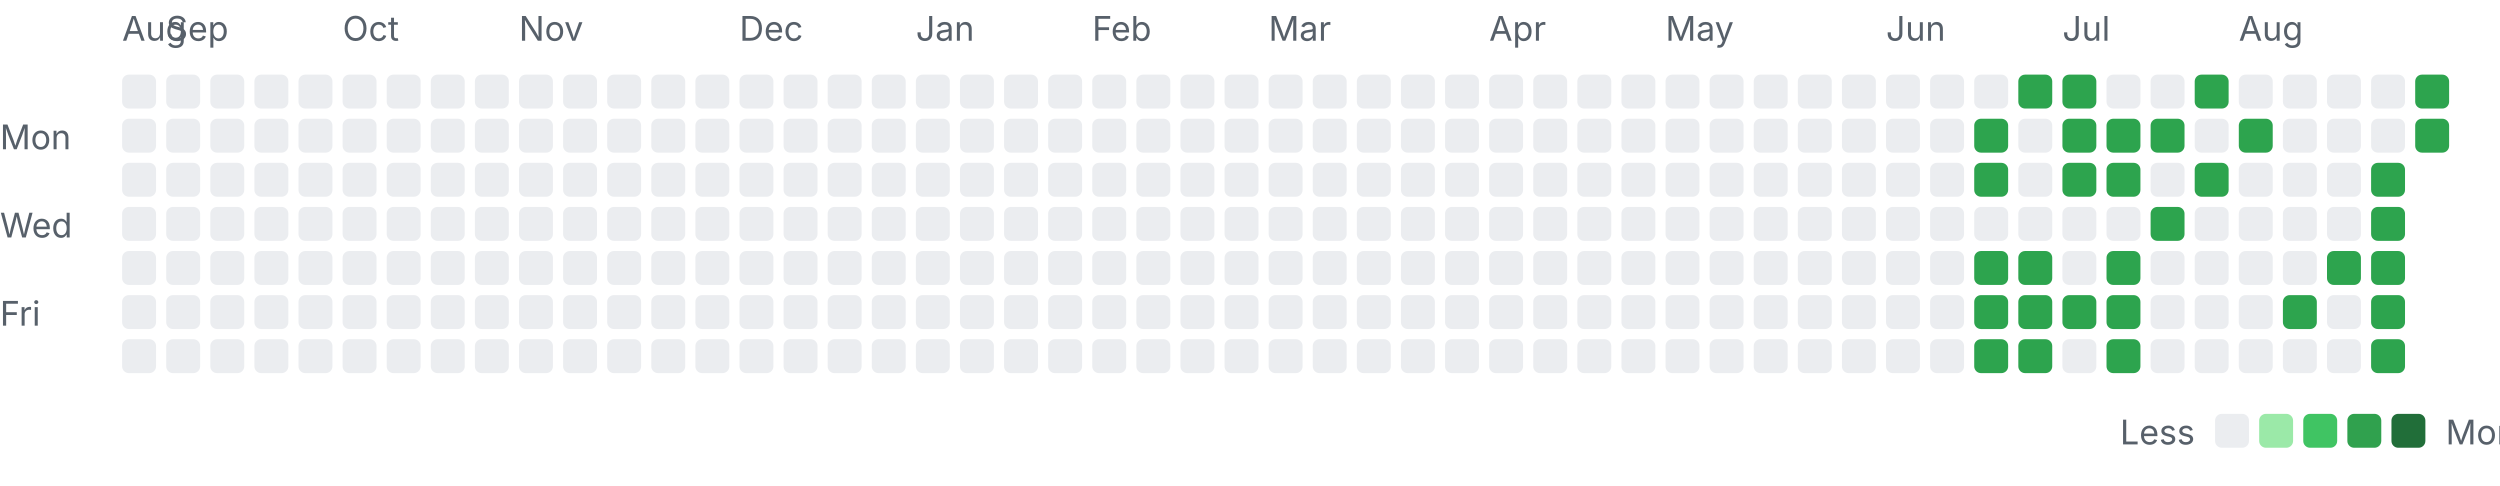
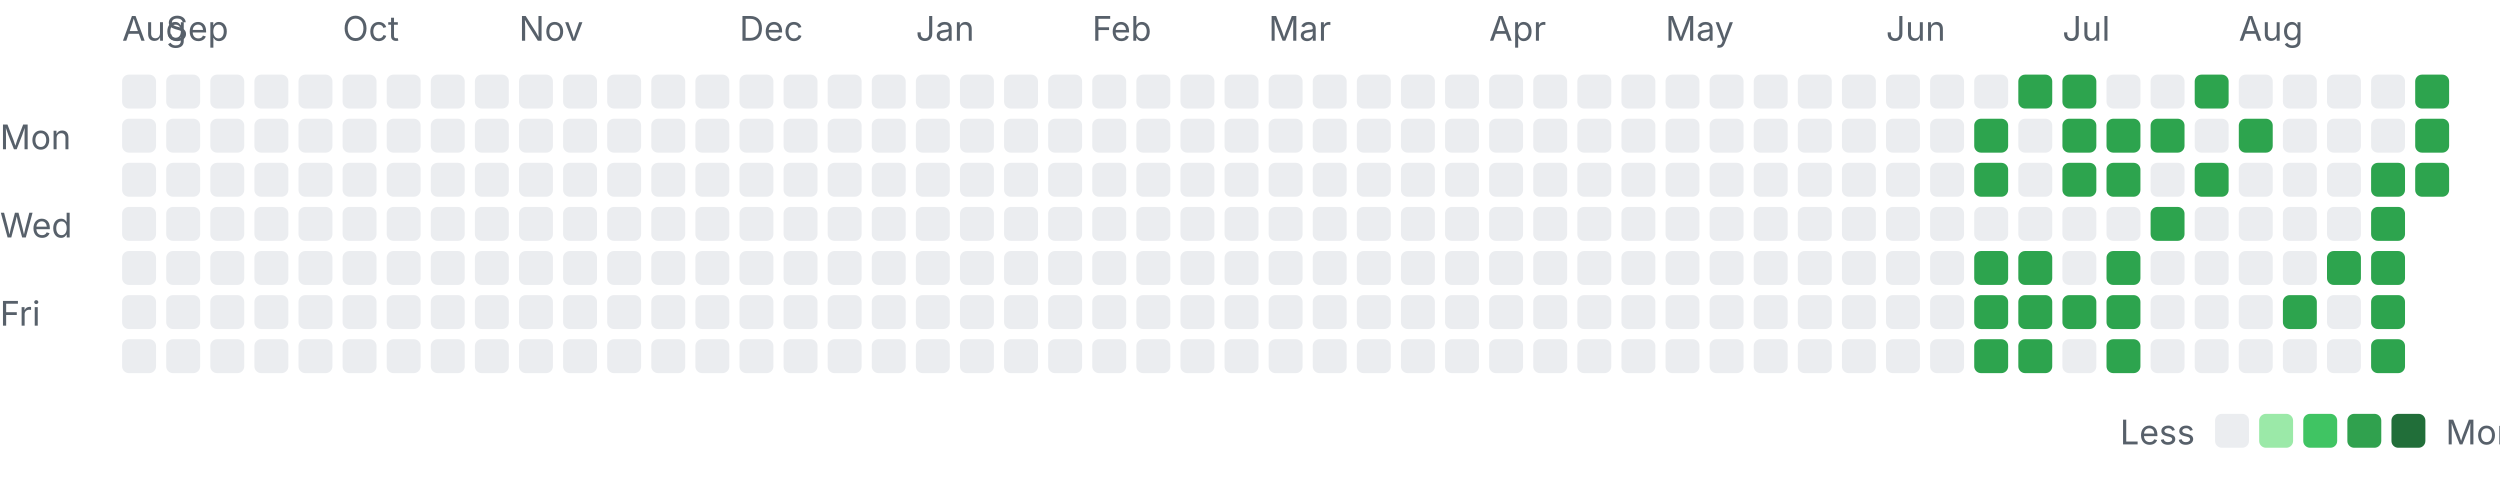
<svg xmlns="http://www.w3.org/2000/svg" viewBox="0 0 737 143" width="737" height="143" role="img" aria-label="Repository activity heatmap">
  <text x="36" y="12" font-size="10" fill="#57606a" font-family="-apple-system,BlinkMacSystemFont,Segoe UI,sans-serif">Aug</text>
  <text x="49" y="12" font-size="10" fill="#57606a" font-family="-apple-system,BlinkMacSystemFont,Segoe UI,sans-serif">Sep</text>
  <text x="101" y="12" font-size="10" fill="#57606a" font-family="-apple-system,BlinkMacSystemFont,Segoe UI,sans-serif">Oct</text>
  <text x="153" y="12" font-size="10" fill="#57606a" font-family="-apple-system,BlinkMacSystemFont,Segoe UI,sans-serif">Nov</text>
  <text x="218" y="12" font-size="10" fill="#57606a" font-family="-apple-system,BlinkMacSystemFont,Segoe UI,sans-serif">Dec</text>
  <text x="270" y="12" font-size="10" fill="#57606a" font-family="-apple-system,BlinkMacSystemFont,Segoe UI,sans-serif">Jan</text>
  <text x="322" y="12" font-size="10" fill="#57606a" font-family="-apple-system,BlinkMacSystemFont,Segoe UI,sans-serif">Feb</text>
  <text x="374" y="12" font-size="10" fill="#57606a" font-family="-apple-system,BlinkMacSystemFont,Segoe UI,sans-serif">Mar</text>
  <text x="439" y="12" font-size="10" fill="#57606a" font-family="-apple-system,BlinkMacSystemFont,Segoe UI,sans-serif">Apr</text>
  <text x="491" y="12" font-size="10" fill="#57606a" font-family="-apple-system,BlinkMacSystemFont,Segoe UI,sans-serif">May</text>
  <text x="556" y="12" font-size="10" fill="#57606a" font-family="-apple-system,BlinkMacSystemFont,Segoe UI,sans-serif">Jun</text>
  <text x="608" y="12" font-size="10" fill="#57606a" font-family="-apple-system,BlinkMacSystemFont,Segoe UI,sans-serif">Jul</text>
  <text x="660" y="12" font-size="10" fill="#57606a" font-family="-apple-system,BlinkMacSystemFont,Segoe UI,sans-serif">Aug</text>
  <text x="0" y="44" font-size="10" fill="#57606a" font-family="-apple-system,BlinkMacSystemFont,Segoe UI,sans-serif">Mon</text>
  <text x="0" y="70" font-size="10" fill="#57606a" font-family="-apple-system,BlinkMacSystemFont,Segoe UI,sans-serif">Wed</text>
  <text x="0" y="96" font-size="10" fill="#57606a" font-family="-apple-system,BlinkMacSystemFont,Segoe UI,sans-serif">Fri</text>
  <text x="625" y="131" font-size="10" fill="#57606a" font-family="-apple-system,BlinkMacSystemFont,Segoe UI,sans-serif">Less</text>
  <rect x="653" y="122" width="10" height="10" rx="2" fill="#ebedf0" />
  <rect x="666" y="122" width="10" height="10" rx="2" fill="#9be9a8" />
  <rect x="679" y="122" width="10" height="10" rx="2" fill="#40c463" />
  <rect x="692" y="122" width="10" height="10" rx="2" fill="#30a14e" />
  <rect x="705" y="122" width="10" height="10" rx="2" fill="#216e39" />
  <text x="721" y="131" font-size="10" fill="#57606a" font-family="-apple-system,BlinkMacSystemFont,Segoe UI,sans-serif">More</text>
  <rect x="36" y="22" width="10" height="10" rx="2" fill="#ebedf0" />
  <rect x="36" y="35" width="10" height="10" rx="2" fill="#ebedf0" />
  <rect x="36" y="48" width="10" height="10" rx="2" fill="#ebedf0" />
  <rect x="36" y="61" width="10" height="10" rx="2" fill="#ebedf0" />
  <rect x="36" y="74" width="10" height="10" rx="2" fill="#ebedf0" />
  <rect x="36" y="87" width="10" height="10" rx="2" fill="#ebedf0" />
  <rect x="36" y="100" width="10" height="10" rx="2" fill="#ebedf0" />
  <rect x="49" y="22" width="10" height="10" rx="2" fill="#ebedf0" />
  <rect x="49" y="35" width="10" height="10" rx="2" fill="#ebedf0" />
  <rect x="49" y="48" width="10" height="10" rx="2" fill="#ebedf0" />
  <rect x="49" y="61" width="10" height="10" rx="2" fill="#ebedf0" />
  <rect x="49" y="74" width="10" height="10" rx="2" fill="#ebedf0" />
  <rect x="49" y="87" width="10" height="10" rx="2" fill="#ebedf0" />
  <rect x="49" y="100" width="10" height="10" rx="2" fill="#ebedf0" />
  <rect x="62" y="22" width="10" height="10" rx="2" fill="#ebedf0" />
  <rect x="62" y="35" width="10" height="10" rx="2" fill="#ebedf0" />
  <rect x="62" y="48" width="10" height="10" rx="2" fill="#ebedf0" />
  <rect x="62" y="61" width="10" height="10" rx="2" fill="#ebedf0" />
  <rect x="62" y="74" width="10" height="10" rx="2" fill="#ebedf0" />
  <rect x="62" y="87" width="10" height="10" rx="2" fill="#ebedf0" />
  <rect x="62" y="100" width="10" height="10" rx="2" fill="#ebedf0" />
  <rect x="75" y="22" width="10" height="10" rx="2" fill="#ebedf0" />
  <rect x="75" y="35" width="10" height="10" rx="2" fill="#ebedf0" />
  <rect x="75" y="48" width="10" height="10" rx="2" fill="#ebedf0" />
  <rect x="75" y="61" width="10" height="10" rx="2" fill="#ebedf0" />
  <rect x="75" y="74" width="10" height="10" rx="2" fill="#ebedf0" />
  <rect x="75" y="87" width="10" height="10" rx="2" fill="#ebedf0" />
  <rect x="75" y="100" width="10" height="10" rx="2" fill="#ebedf0" />
  <rect x="88" y="22" width="10" height="10" rx="2" fill="#ebedf0" />
  <rect x="88" y="35" width="10" height="10" rx="2" fill="#ebedf0" />
  <rect x="88" y="48" width="10" height="10" rx="2" fill="#ebedf0" />
  <rect x="88" y="61" width="10" height="10" rx="2" fill="#ebedf0" />
  <rect x="88" y="74" width="10" height="10" rx="2" fill="#ebedf0" />
  <rect x="88" y="87" width="10" height="10" rx="2" fill="#ebedf0" />
  <rect x="88" y="100" width="10" height="10" rx="2" fill="#ebedf0" />
  <rect x="101" y="22" width="10" height="10" rx="2" fill="#ebedf0" />
  <rect x="101" y="35" width="10" height="10" rx="2" fill="#ebedf0" />
  <rect x="101" y="48" width="10" height="10" rx="2" fill="#ebedf0" />
  <rect x="101" y="61" width="10" height="10" rx="2" fill="#ebedf0" />
  <rect x="101" y="74" width="10" height="10" rx="2" fill="#ebedf0" />
  <rect x="101" y="87" width="10" height="10" rx="2" fill="#ebedf0" />
  <rect x="101" y="100" width="10" height="10" rx="2" fill="#ebedf0" />
  <rect x="114" y="22" width="10" height="10" rx="2" fill="#ebedf0" />
  <rect x="114" y="35" width="10" height="10" rx="2" fill="#ebedf0" />
  <rect x="114" y="48" width="10" height="10" rx="2" fill="#ebedf0" />
  <rect x="114" y="61" width="10" height="10" rx="2" fill="#ebedf0" />
  <rect x="114" y="74" width="10" height="10" rx="2" fill="#ebedf0" />
  <rect x="114" y="87" width="10" height="10" rx="2" fill="#ebedf0" />
  <rect x="114" y="100" width="10" height="10" rx="2" fill="#ebedf0" />
  <rect x="127" y="22" width="10" height="10" rx="2" fill="#ebedf0" />
  <rect x="127" y="35" width="10" height="10" rx="2" fill="#ebedf0" />
  <rect x="127" y="48" width="10" height="10" rx="2" fill="#ebedf0" />
  <rect x="127" y="61" width="10" height="10" rx="2" fill="#ebedf0" />
  <rect x="127" y="74" width="10" height="10" rx="2" fill="#ebedf0" />
  <rect x="127" y="87" width="10" height="10" rx="2" fill="#ebedf0" />
  <rect x="127" y="100" width="10" height="10" rx="2" fill="#ebedf0" />
  <rect x="140" y="22" width="10" height="10" rx="2" fill="#ebedf0" />
  <rect x="140" y="35" width="10" height="10" rx="2" fill="#ebedf0" />
  <rect x="140" y="48" width="10" height="10" rx="2" fill="#ebedf0" />
  <rect x="140" y="61" width="10" height="10" rx="2" fill="#ebedf0" />
  <rect x="140" y="74" width="10" height="10" rx="2" fill="#ebedf0" />
  <rect x="140" y="87" width="10" height="10" rx="2" fill="#ebedf0" />
  <rect x="140" y="100" width="10" height="10" rx="2" fill="#ebedf0" />
  <rect x="153" y="22" width="10" height="10" rx="2" fill="#ebedf0" />
  <rect x="153" y="35" width="10" height="10" rx="2" fill="#ebedf0" />
  <rect x="153" y="48" width="10" height="10" rx="2" fill="#ebedf0" />
  <rect x="153" y="61" width="10" height="10" rx="2" fill="#ebedf0" />
  <rect x="153" y="74" width="10" height="10" rx="2" fill="#ebedf0" />
  <rect x="153" y="87" width="10" height="10" rx="2" fill="#ebedf0" />
  <rect x="153" y="100" width="10" height="10" rx="2" fill="#ebedf0" />
  <rect x="166" y="22" width="10" height="10" rx="2" fill="#ebedf0" />
  <rect x="166" y="35" width="10" height="10" rx="2" fill="#ebedf0" />
  <rect x="166" y="48" width="10" height="10" rx="2" fill="#ebedf0" />
  <rect x="166" y="61" width="10" height="10" rx="2" fill="#ebedf0" />
  <rect x="166" y="74" width="10" height="10" rx="2" fill="#ebedf0" />
  <rect x="166" y="87" width="10" height="10" rx="2" fill="#ebedf0" />
  <rect x="166" y="100" width="10" height="10" rx="2" fill="#ebedf0" />
  <rect x="179" y="22" width="10" height="10" rx="2" fill="#ebedf0" />
  <rect x="179" y="35" width="10" height="10" rx="2" fill="#ebedf0" />
  <rect x="179" y="48" width="10" height="10" rx="2" fill="#ebedf0" />
  <rect x="179" y="61" width="10" height="10" rx="2" fill="#ebedf0" />
  <rect x="179" y="74" width="10" height="10" rx="2" fill="#ebedf0" />
  <rect x="179" y="87" width="10" height="10" rx="2" fill="#ebedf0" />
  <rect x="179" y="100" width="10" height="10" rx="2" fill="#ebedf0" />
  <rect x="192" y="22" width="10" height="10" rx="2" fill="#ebedf0" />
  <rect x="192" y="35" width="10" height="10" rx="2" fill="#ebedf0" />
  <rect x="192" y="48" width="10" height="10" rx="2" fill="#ebedf0" />
  <rect x="192" y="61" width="10" height="10" rx="2" fill="#ebedf0" />
  <rect x="192" y="74" width="10" height="10" rx="2" fill="#ebedf0" />
  <rect x="192" y="87" width="10" height="10" rx="2" fill="#ebedf0" />
  <rect x="192" y="100" width="10" height="10" rx="2" fill="#ebedf0" />
  <rect x="205" y="22" width="10" height="10" rx="2" fill="#ebedf0" />
  <rect x="205" y="35" width="10" height="10" rx="2" fill="#ebedf0" />
  <rect x="205" y="48" width="10" height="10" rx="2" fill="#ebedf0" />
  <rect x="205" y="61" width="10" height="10" rx="2" fill="#ebedf0" />
  <rect x="205" y="74" width="10" height="10" rx="2" fill="#ebedf0" />
  <rect x="205" y="87" width="10" height="10" rx="2" fill="#ebedf0" />
  <rect x="205" y="100" width="10" height="10" rx="2" fill="#ebedf0" />
  <rect x="218" y="22" width="10" height="10" rx="2" fill="#ebedf0" />
  <rect x="218" y="35" width="10" height="10" rx="2" fill="#ebedf0" />
  <rect x="218" y="48" width="10" height="10" rx="2" fill="#ebedf0" />
  <rect x="218" y="61" width="10" height="10" rx="2" fill="#ebedf0" />
  <rect x="218" y="74" width="10" height="10" rx="2" fill="#ebedf0" />
  <rect x="218" y="87" width="10" height="10" rx="2" fill="#ebedf0" />
  <rect x="218" y="100" width="10" height="10" rx="2" fill="#ebedf0" />
  <rect x="231" y="22" width="10" height="10" rx="2" fill="#ebedf0" />
  <rect x="231" y="35" width="10" height="10" rx="2" fill="#ebedf0" />
  <rect x="231" y="48" width="10" height="10" rx="2" fill="#ebedf0" />
  <rect x="231" y="61" width="10" height="10" rx="2" fill="#ebedf0" />
  <rect x="231" y="74" width="10" height="10" rx="2" fill="#ebedf0" />
  <rect x="231" y="87" width="10" height="10" rx="2" fill="#ebedf0" />
  <rect x="231" y="100" width="10" height="10" rx="2" fill="#ebedf0" />
  <rect x="244" y="22" width="10" height="10" rx="2" fill="#ebedf0" />
  <rect x="244" y="35" width="10" height="10" rx="2" fill="#ebedf0" />
  <rect x="244" y="48" width="10" height="10" rx="2" fill="#ebedf0" />
  <rect x="244" y="61" width="10" height="10" rx="2" fill="#ebedf0" />
  <rect x="244" y="74" width="10" height="10" rx="2" fill="#ebedf0" />
  <rect x="244" y="87" width="10" height="10" rx="2" fill="#ebedf0" />
  <rect x="244" y="100" width="10" height="10" rx="2" fill="#ebedf0" />
  <rect x="257" y="22" width="10" height="10" rx="2" fill="#ebedf0" />
  <rect x="257" y="35" width="10" height="10" rx="2" fill="#ebedf0" />
  <rect x="257" y="48" width="10" height="10" rx="2" fill="#ebedf0" />
  <rect x="257" y="61" width="10" height="10" rx="2" fill="#ebedf0" />
  <rect x="257" y="74" width="10" height="10" rx="2" fill="#ebedf0" />
  <rect x="257" y="87" width="10" height="10" rx="2" fill="#ebedf0" />
  <rect x="257" y="100" width="10" height="10" rx="2" fill="#ebedf0" />
  <rect x="270" y="22" width="10" height="10" rx="2" fill="#ebedf0" />
  <rect x="270" y="35" width="10" height="10" rx="2" fill="#ebedf0" />
  <rect x="270" y="48" width="10" height="10" rx="2" fill="#ebedf0" />
  <rect x="270" y="61" width="10" height="10" rx="2" fill="#ebedf0" />
  <rect x="270" y="74" width="10" height="10" rx="2" fill="#ebedf0" />
  <rect x="270" y="87" width="10" height="10" rx="2" fill="#ebedf0" />
  <rect x="270" y="100" width="10" height="10" rx="2" fill="#ebedf0" />
  <rect x="283" y="22" width="10" height="10" rx="2" fill="#ebedf0" />
  <rect x="283" y="35" width="10" height="10" rx="2" fill="#ebedf0" />
  <rect x="283" y="48" width="10" height="10" rx="2" fill="#ebedf0" />
  <rect x="283" y="61" width="10" height="10" rx="2" fill="#ebedf0" />
  <rect x="283" y="74" width="10" height="10" rx="2" fill="#ebedf0" />
  <rect x="283" y="87" width="10" height="10" rx="2" fill="#ebedf0" />
  <rect x="283" y="100" width="10" height="10" rx="2" fill="#ebedf0" />
  <rect x="296" y="22" width="10" height="10" rx="2" fill="#ebedf0" />
  <rect x="296" y="35" width="10" height="10" rx="2" fill="#ebedf0" />
  <rect x="296" y="48" width="10" height="10" rx="2" fill="#ebedf0" />
  <rect x="296" y="61" width="10" height="10" rx="2" fill="#ebedf0" />
  <rect x="296" y="74" width="10" height="10" rx="2" fill="#ebedf0" />
  <rect x="296" y="87" width="10" height="10" rx="2" fill="#ebedf0" />
  <rect x="296" y="100" width="10" height="10" rx="2" fill="#ebedf0" />
  <rect x="309" y="22" width="10" height="10" rx="2" fill="#ebedf0" />
  <rect x="309" y="35" width="10" height="10" rx="2" fill="#ebedf0" />
  <rect x="309" y="48" width="10" height="10" rx="2" fill="#ebedf0" />
  <rect x="309" y="61" width="10" height="10" rx="2" fill="#ebedf0" />
  <rect x="309" y="74" width="10" height="10" rx="2" fill="#ebedf0" />
  <rect x="309" y="87" width="10" height="10" rx="2" fill="#ebedf0" />
  <rect x="309" y="100" width="10" height="10" rx="2" fill="#ebedf0" />
  <rect x="322" y="22" width="10" height="10" rx="2" fill="#ebedf0" />
  <rect x="322" y="35" width="10" height="10" rx="2" fill="#ebedf0" />
  <rect x="322" y="48" width="10" height="10" rx="2" fill="#ebedf0" />
  <rect x="322" y="61" width="10" height="10" rx="2" fill="#ebedf0" />
  <rect x="322" y="74" width="10" height="10" rx="2" fill="#ebedf0" />
  <rect x="322" y="87" width="10" height="10" rx="2" fill="#ebedf0" />
  <rect x="322" y="100" width="10" height="10" rx="2" fill="#ebedf0" />
  <rect x="335" y="22" width="10" height="10" rx="2" fill="#ebedf0" />
  <rect x="335" y="35" width="10" height="10" rx="2" fill="#ebedf0" />
  <rect x="335" y="48" width="10" height="10" rx="2" fill="#ebedf0" />
  <rect x="335" y="61" width="10" height="10" rx="2" fill="#ebedf0" />
  <rect x="335" y="74" width="10" height="10" rx="2" fill="#ebedf0" />
  <rect x="335" y="87" width="10" height="10" rx="2" fill="#ebedf0" />
  <rect x="335" y="100" width="10" height="10" rx="2" fill="#ebedf0" />
  <rect x="348" y="22" width="10" height="10" rx="2" fill="#ebedf0" />
  <rect x="348" y="35" width="10" height="10" rx="2" fill="#ebedf0" />
  <rect x="348" y="48" width="10" height="10" rx="2" fill="#ebedf0" />
  <rect x="348" y="61" width="10" height="10" rx="2" fill="#ebedf0" />
  <rect x="348" y="74" width="10" height="10" rx="2" fill="#ebedf0" />
  <rect x="348" y="87" width="10" height="10" rx="2" fill="#ebedf0" />
  <rect x="348" y="100" width="10" height="10" rx="2" fill="#ebedf0" />
  <rect x="361" y="22" width="10" height="10" rx="2" fill="#ebedf0" />
  <rect x="361" y="35" width="10" height="10" rx="2" fill="#ebedf0" />
  <rect x="361" y="48" width="10" height="10" rx="2" fill="#ebedf0" />
  <rect x="361" y="61" width="10" height="10" rx="2" fill="#ebedf0" />
  <rect x="361" y="74" width="10" height="10" rx="2" fill="#ebedf0" />
  <rect x="361" y="87" width="10" height="10" rx="2" fill="#ebedf0" />
  <rect x="361" y="100" width="10" height="10" rx="2" fill="#ebedf0" />
  <rect x="374" y="22" width="10" height="10" rx="2" fill="#ebedf0" />
  <rect x="374" y="35" width="10" height="10" rx="2" fill="#ebedf0" />
  <rect x="374" y="48" width="10" height="10" rx="2" fill="#ebedf0" />
  <rect x="374" y="61" width="10" height="10" rx="2" fill="#ebedf0" />
  <rect x="374" y="74" width="10" height="10" rx="2" fill="#ebedf0" />
  <rect x="374" y="87" width="10" height="10" rx="2" fill="#ebedf0" />
  <rect x="374" y="100" width="10" height="10" rx="2" fill="#ebedf0" />
  <rect x="387" y="22" width="10" height="10" rx="2" fill="#ebedf0" />
  <rect x="387" y="35" width="10" height="10" rx="2" fill="#ebedf0" />
  <rect x="387" y="48" width="10" height="10" rx="2" fill="#ebedf0" />
  <rect x="387" y="61" width="10" height="10" rx="2" fill="#ebedf0" />
  <rect x="387" y="74" width="10" height="10" rx="2" fill="#ebedf0" />
  <rect x="387" y="87" width="10" height="10" rx="2" fill="#ebedf0" />
  <rect x="387" y="100" width="10" height="10" rx="2" fill="#ebedf0" />
  <rect x="400" y="22" width="10" height="10" rx="2" fill="#ebedf0" />
  <rect x="400" y="35" width="10" height="10" rx="2" fill="#ebedf0" />
  <rect x="400" y="48" width="10" height="10" rx="2" fill="#ebedf0" />
  <rect x="400" y="61" width="10" height="10" rx="2" fill="#ebedf0" />
  <rect x="400" y="74" width="10" height="10" rx="2" fill="#ebedf0" />
  <rect x="400" y="87" width="10" height="10" rx="2" fill="#ebedf0" />
  <rect x="400" y="100" width="10" height="10" rx="2" fill="#ebedf0" />
  <rect x="413" y="22" width="10" height="10" rx="2" fill="#ebedf0" />
  <rect x="413" y="35" width="10" height="10" rx="2" fill="#ebedf0" />
  <rect x="413" y="48" width="10" height="10" rx="2" fill="#ebedf0" />
  <rect x="413" y="61" width="10" height="10" rx="2" fill="#ebedf0" />
  <rect x="413" y="74" width="10" height="10" rx="2" fill="#ebedf0" />
  <rect x="413" y="87" width="10" height="10" rx="2" fill="#ebedf0" />
  <rect x="413" y="100" width="10" height="10" rx="2" fill="#ebedf0" />
  <rect x="426" y="22" width="10" height="10" rx="2" fill="#ebedf0" />
  <rect x="426" y="35" width="10" height="10" rx="2" fill="#ebedf0" />
  <rect x="426" y="48" width="10" height="10" rx="2" fill="#ebedf0" />
  <rect x="426" y="61" width="10" height="10" rx="2" fill="#ebedf0" />
  <rect x="426" y="74" width="10" height="10" rx="2" fill="#ebedf0" />
  <rect x="426" y="87" width="10" height="10" rx="2" fill="#ebedf0" />
  <rect x="426" y="100" width="10" height="10" rx="2" fill="#ebedf0" />
  <rect x="439" y="22" width="10" height="10" rx="2" fill="#ebedf0" />
  <rect x="439" y="35" width="10" height="10" rx="2" fill="#ebedf0" />
  <rect x="439" y="48" width="10" height="10" rx="2" fill="#ebedf0" />
  <rect x="439" y="61" width="10" height="10" rx="2" fill="#ebedf0" />
  <rect x="439" y="74" width="10" height="10" rx="2" fill="#ebedf0" />
  <rect x="439" y="87" width="10" height="10" rx="2" fill="#ebedf0" />
  <rect x="439" y="100" width="10" height="10" rx="2" fill="#ebedf0" />
  <rect x="452" y="22" width="10" height="10" rx="2" fill="#ebedf0" />
  <rect x="452" y="35" width="10" height="10" rx="2" fill="#ebedf0" />
  <rect x="452" y="48" width="10" height="10" rx="2" fill="#ebedf0" />
  <rect x="452" y="61" width="10" height="10" rx="2" fill="#ebedf0" />
  <rect x="452" y="74" width="10" height="10" rx="2" fill="#ebedf0" />
  <rect x="452" y="87" width="10" height="10" rx="2" fill="#ebedf0" />
  <rect x="452" y="100" width="10" height="10" rx="2" fill="#ebedf0" />
  <rect x="465" y="22" width="10" height="10" rx="2" fill="#ebedf0" />
  <rect x="465" y="35" width="10" height="10" rx="2" fill="#ebedf0" />
  <rect x="465" y="48" width="10" height="10" rx="2" fill="#ebedf0" />
  <rect x="465" y="61" width="10" height="10" rx="2" fill="#ebedf0" />
  <rect x="465" y="74" width="10" height="10" rx="2" fill="#ebedf0" />
  <rect x="465" y="87" width="10" height="10" rx="2" fill="#ebedf0" />
  <rect x="465" y="100" width="10" height="10" rx="2" fill="#ebedf0" />
  <rect x="478" y="22" width="10" height="10" rx="2" fill="#ebedf0" />
  <rect x="478" y="35" width="10" height="10" rx="2" fill="#ebedf0" />
  <rect x="478" y="48" width="10" height="10" rx="2" fill="#ebedf0" />
  <rect x="478" y="61" width="10" height="10" rx="2" fill="#ebedf0" />
  <rect x="478" y="74" width="10" height="10" rx="2" fill="#ebedf0" />
  <rect x="478" y="87" width="10" height="10" rx="2" fill="#ebedf0" />
  <rect x="478" y="100" width="10" height="10" rx="2" fill="#ebedf0" />
  <rect x="491" y="22" width="10" height="10" rx="2" fill="#ebedf0" />
  <rect x="491" y="35" width="10" height="10" rx="2" fill="#ebedf0" />
  <rect x="491" y="48" width="10" height="10" rx="2" fill="#ebedf0" />
  <rect x="491" y="61" width="10" height="10" rx="2" fill="#ebedf0" />
  <rect x="491" y="74" width="10" height="10" rx="2" fill="#ebedf0" />
  <rect x="491" y="87" width="10" height="10" rx="2" fill="#ebedf0" />
  <rect x="491" y="100" width="10" height="10" rx="2" fill="#ebedf0" />
  <rect x="504" y="22" width="10" height="10" rx="2" fill="#ebedf0" />
  <rect x="504" y="35" width="10" height="10" rx="2" fill="#ebedf0" />
  <rect x="504" y="48" width="10" height="10" rx="2" fill="#ebedf0" />
  <rect x="504" y="61" width="10" height="10" rx="2" fill="#ebedf0" />
  <rect x="504" y="74" width="10" height="10" rx="2" fill="#ebedf0" />
  <rect x="504" y="87" width="10" height="10" rx="2" fill="#ebedf0" />
  <rect x="504" y="100" width="10" height="10" rx="2" fill="#ebedf0" />
  <rect x="517" y="22" width="10" height="10" rx="2" fill="#ebedf0" />
  <rect x="517" y="35" width="10" height="10" rx="2" fill="#ebedf0" />
  <rect x="517" y="48" width="10" height="10" rx="2" fill="#ebedf0" />
  <rect x="517" y="61" width="10" height="10" rx="2" fill="#ebedf0" />
  <rect x="517" y="74" width="10" height="10" rx="2" fill="#ebedf0" />
  <rect x="517" y="87" width="10" height="10" rx="2" fill="#ebedf0" />
  <rect x="517" y="100" width="10" height="10" rx="2" fill="#ebedf0" />
  <rect x="530" y="22" width="10" height="10" rx="2" fill="#ebedf0" />
  <rect x="530" y="35" width="10" height="10" rx="2" fill="#ebedf0" />
  <rect x="530" y="48" width="10" height="10" rx="2" fill="#ebedf0" />
  <rect x="530" y="61" width="10" height="10" rx="2" fill="#ebedf0" />
  <rect x="530" y="74" width="10" height="10" rx="2" fill="#ebedf0" />
  <rect x="530" y="87" width="10" height="10" rx="2" fill="#ebedf0" />
  <rect x="530" y="100" width="10" height="10" rx="2" fill="#ebedf0" />
  <rect x="543" y="22" width="10" height="10" rx="2" fill="#ebedf0" />
  <rect x="543" y="35" width="10" height="10" rx="2" fill="#ebedf0" />
  <rect x="543" y="48" width="10" height="10" rx="2" fill="#ebedf0" />
  <rect x="543" y="61" width="10" height="10" rx="2" fill="#ebedf0" />
  <rect x="543" y="74" width="10" height="10" rx="2" fill="#ebedf0" />
  <rect x="543" y="87" width="10" height="10" rx="2" fill="#ebedf0" />
  <rect x="543" y="100" width="10" height="10" rx="2" fill="#ebedf0" />
  <rect x="556" y="22" width="10" height="10" rx="2" fill="#ebedf0" />
  <rect x="556" y="35" width="10" height="10" rx="2" fill="#ebedf0" />
  <rect x="556" y="48" width="10" height="10" rx="2" fill="#ebedf0" />
  <rect x="556" y="61" width="10" height="10" rx="2" fill="#ebedf0" />
  <rect x="556" y="74" width="10" height="10" rx="2" fill="#ebedf0" />
  <rect x="556" y="87" width="10" height="10" rx="2" fill="#ebedf0" />
  <rect x="556" y="100" width="10" height="10" rx="2" fill="#ebedf0" />
  <rect x="569" y="22" width="10" height="10" rx="2" fill="#ebedf0" />
  <rect x="569" y="35" width="10" height="10" rx="2" fill="#ebedf0" />
  <rect x="569" y="48" width="10" height="10" rx="2" fill="#ebedf0" />
  <rect x="569" y="61" width="10" height="10" rx="2" fill="#ebedf0" />
  <rect x="569" y="74" width="10" height="10" rx="2" fill="#ebedf0" />
  <rect x="569" y="87" width="10" height="10" rx="2" fill="#ebedf0" />
  <rect x="569" y="100" width="10" height="10" rx="2" fill="#ebedf0" />
  <rect x="582" y="22" width="10" height="10" rx="2" fill="#ebedf0" />
  <rect x="582" y="35" width="10" height="10" rx="2" fill="#2da44e" />
  <rect x="582" y="48" width="10" height="10" rx="2" fill="#2da44e" />
  <rect x="582" y="61" width="10" height="10" rx="2" fill="#ebedf0" />
  <rect x="582" y="74" width="10" height="10" rx="2" fill="#2da44e" />
  <rect x="582" y="87" width="10" height="10" rx="2" fill="#2da44e" />
  <rect x="582" y="100" width="10" height="10" rx="2" fill="#2da44e" />
  <rect x="595" y="22" width="10" height="10" rx="2" fill="#2da44e" />
  <rect x="595" y="35" width="10" height="10" rx="2" fill="#ebedf0" />
  <rect x="595" y="48" width="10" height="10" rx="2" fill="#ebedf0" />
  <rect x="595" y="61" width="10" height="10" rx="2" fill="#ebedf0" />
  <rect x="595" y="74" width="10" height="10" rx="2" fill="#2da44e" />
  <rect x="595" y="87" width="10" height="10" rx="2" fill="#2da44e" />
  <rect x="595" y="100" width="10" height="10" rx="2" fill="#2da44e" />
  <rect x="608" y="22" width="10" height="10" rx="2" fill="#2da44e" />
  <rect x="608" y="35" width="10" height="10" rx="2" fill="#2da44e" />
  <rect x="608" y="48" width="10" height="10" rx="2" fill="#2da44e" />
  <rect x="608" y="61" width="10" height="10" rx="2" fill="#ebedf0" />
  <rect x="608" y="74" width="10" height="10" rx="2" fill="#ebedf0" />
  <rect x="608" y="87" width="10" height="10" rx="2" fill="#2da44e" />
  <rect x="608" y="100" width="10" height="10" rx="2" fill="#ebedf0" />
  <rect x="621" y="22" width="10" height="10" rx="2" fill="#ebedf0" />
  <rect x="621" y="35" width="10" height="10" rx="2" fill="#2da44e" />
  <rect x="621" y="48" width="10" height="10" rx="2" fill="#2da44e" />
  <rect x="621" y="61" width="10" height="10" rx="2" fill="#ebedf0" />
  <rect x="621" y="74" width="10" height="10" rx="2" fill="#2da44e" />
  <rect x="621" y="87" width="10" height="10" rx="2" fill="#2da44e" />
  <rect x="621" y="100" width="10" height="10" rx="2" fill="#2da44e" />
  <rect x="634" y="22" width="10" height="10" rx="2" fill="#ebedf0" />
  <rect x="634" y="35" width="10" height="10" rx="2" fill="#2da44e" />
  <rect x="634" y="48" width="10" height="10" rx="2" fill="#ebedf0" />
  <rect x="634" y="61" width="10" height="10" rx="2" fill="#2da44e" />
  <rect x="634" y="74" width="10" height="10" rx="2" fill="#ebedf0" />
  <rect x="634" y="87" width="10" height="10" rx="2" fill="#ebedf0" />
  <rect x="634" y="100" width="10" height="10" rx="2" fill="#ebedf0" />
  <rect x="647" y="22" width="10" height="10" rx="2" fill="#2da44e" />
  <rect x="647" y="35" width="10" height="10" rx="2" fill="#ebedf0" />
  <rect x="647" y="48" width="10" height="10" rx="2" fill="#2da44e" />
  <rect x="647" y="61" width="10" height="10" rx="2" fill="#ebedf0" />
  <rect x="647" y="74" width="10" height="10" rx="2" fill="#ebedf0" />
  <rect x="647" y="87" width="10" height="10" rx="2" fill="#ebedf0" />
  <rect x="647" y="100" width="10" height="10" rx="2" fill="#ebedf0" />
  <rect x="660" y="22" width="10" height="10" rx="2" fill="#ebedf0" />
  <rect x="660" y="35" width="10" height="10" rx="2" fill="#2da44e" />
  <rect x="660" y="48" width="10" height="10" rx="2" fill="#ebedf0" />
  <rect x="660" y="61" width="10" height="10" rx="2" fill="#ebedf0" />
  <rect x="660" y="74" width="10" height="10" rx="2" fill="#ebedf0" />
  <rect x="660" y="87" width="10" height="10" rx="2" fill="#ebedf0" />
  <rect x="660" y="100" width="10" height="10" rx="2" fill="#ebedf0" />
  <rect x="673" y="22" width="10" height="10" rx="2" fill="#ebedf0" />
  <rect x="673" y="35" width="10" height="10" rx="2" fill="#ebedf0" />
  <rect x="673" y="48" width="10" height="10" rx="2" fill="#ebedf0" />
  <rect x="673" y="61" width="10" height="10" rx="2" fill="#ebedf0" />
  <rect x="673" y="74" width="10" height="10" rx="2" fill="#ebedf0" />
  <rect x="673" y="87" width="10" height="10" rx="2" fill="#2da44e" />
  <rect x="673" y="100" width="10" height="10" rx="2" fill="#ebedf0" />
  <rect x="686" y="22" width="10" height="10" rx="2" fill="#ebedf0" />
  <rect x="686" y="35" width="10" height="10" rx="2" fill="#ebedf0" />
  <rect x="686" y="48" width="10" height="10" rx="2" fill="#ebedf0" />
  <rect x="686" y="61" width="10" height="10" rx="2" fill="#ebedf0" />
  <rect x="686" y="74" width="10" height="10" rx="2" fill="#2da44e" />
  <rect x="686" y="87" width="10" height="10" rx="2" fill="#ebedf0" />
  <rect x="686" y="100" width="10" height="10" rx="2" fill="#ebedf0" />
  <rect x="699" y="22" width="10" height="10" rx="2" fill="#ebedf0" />
  <rect x="699" y="35" width="10" height="10" rx="2" fill="#ebedf0" />
  <rect x="699" y="48" width="10" height="10" rx="2" fill="#2da44e" />
  <rect x="699" y="61" width="10" height="10" rx="2" fill="#2da44e" />
  <rect x="699" y="74" width="10" height="10" rx="2" fill="#2da44e" />
  <rect x="699" y="87" width="10" height="10" rx="2" fill="#2da44e" />
  <rect x="699" y="100" width="10" height="10" rx="2" fill="#2da44e" />
  <rect x="712" y="22" width="10" height="10" rx="2" fill="#2da44e" />
  <rect x="712" y="35" width="10" height="10" rx="2" fill="#2da44e" />
+   <rect x="712" y="48" width="10" height="10" rx="2" fill="#2da44e" />
</svg>
